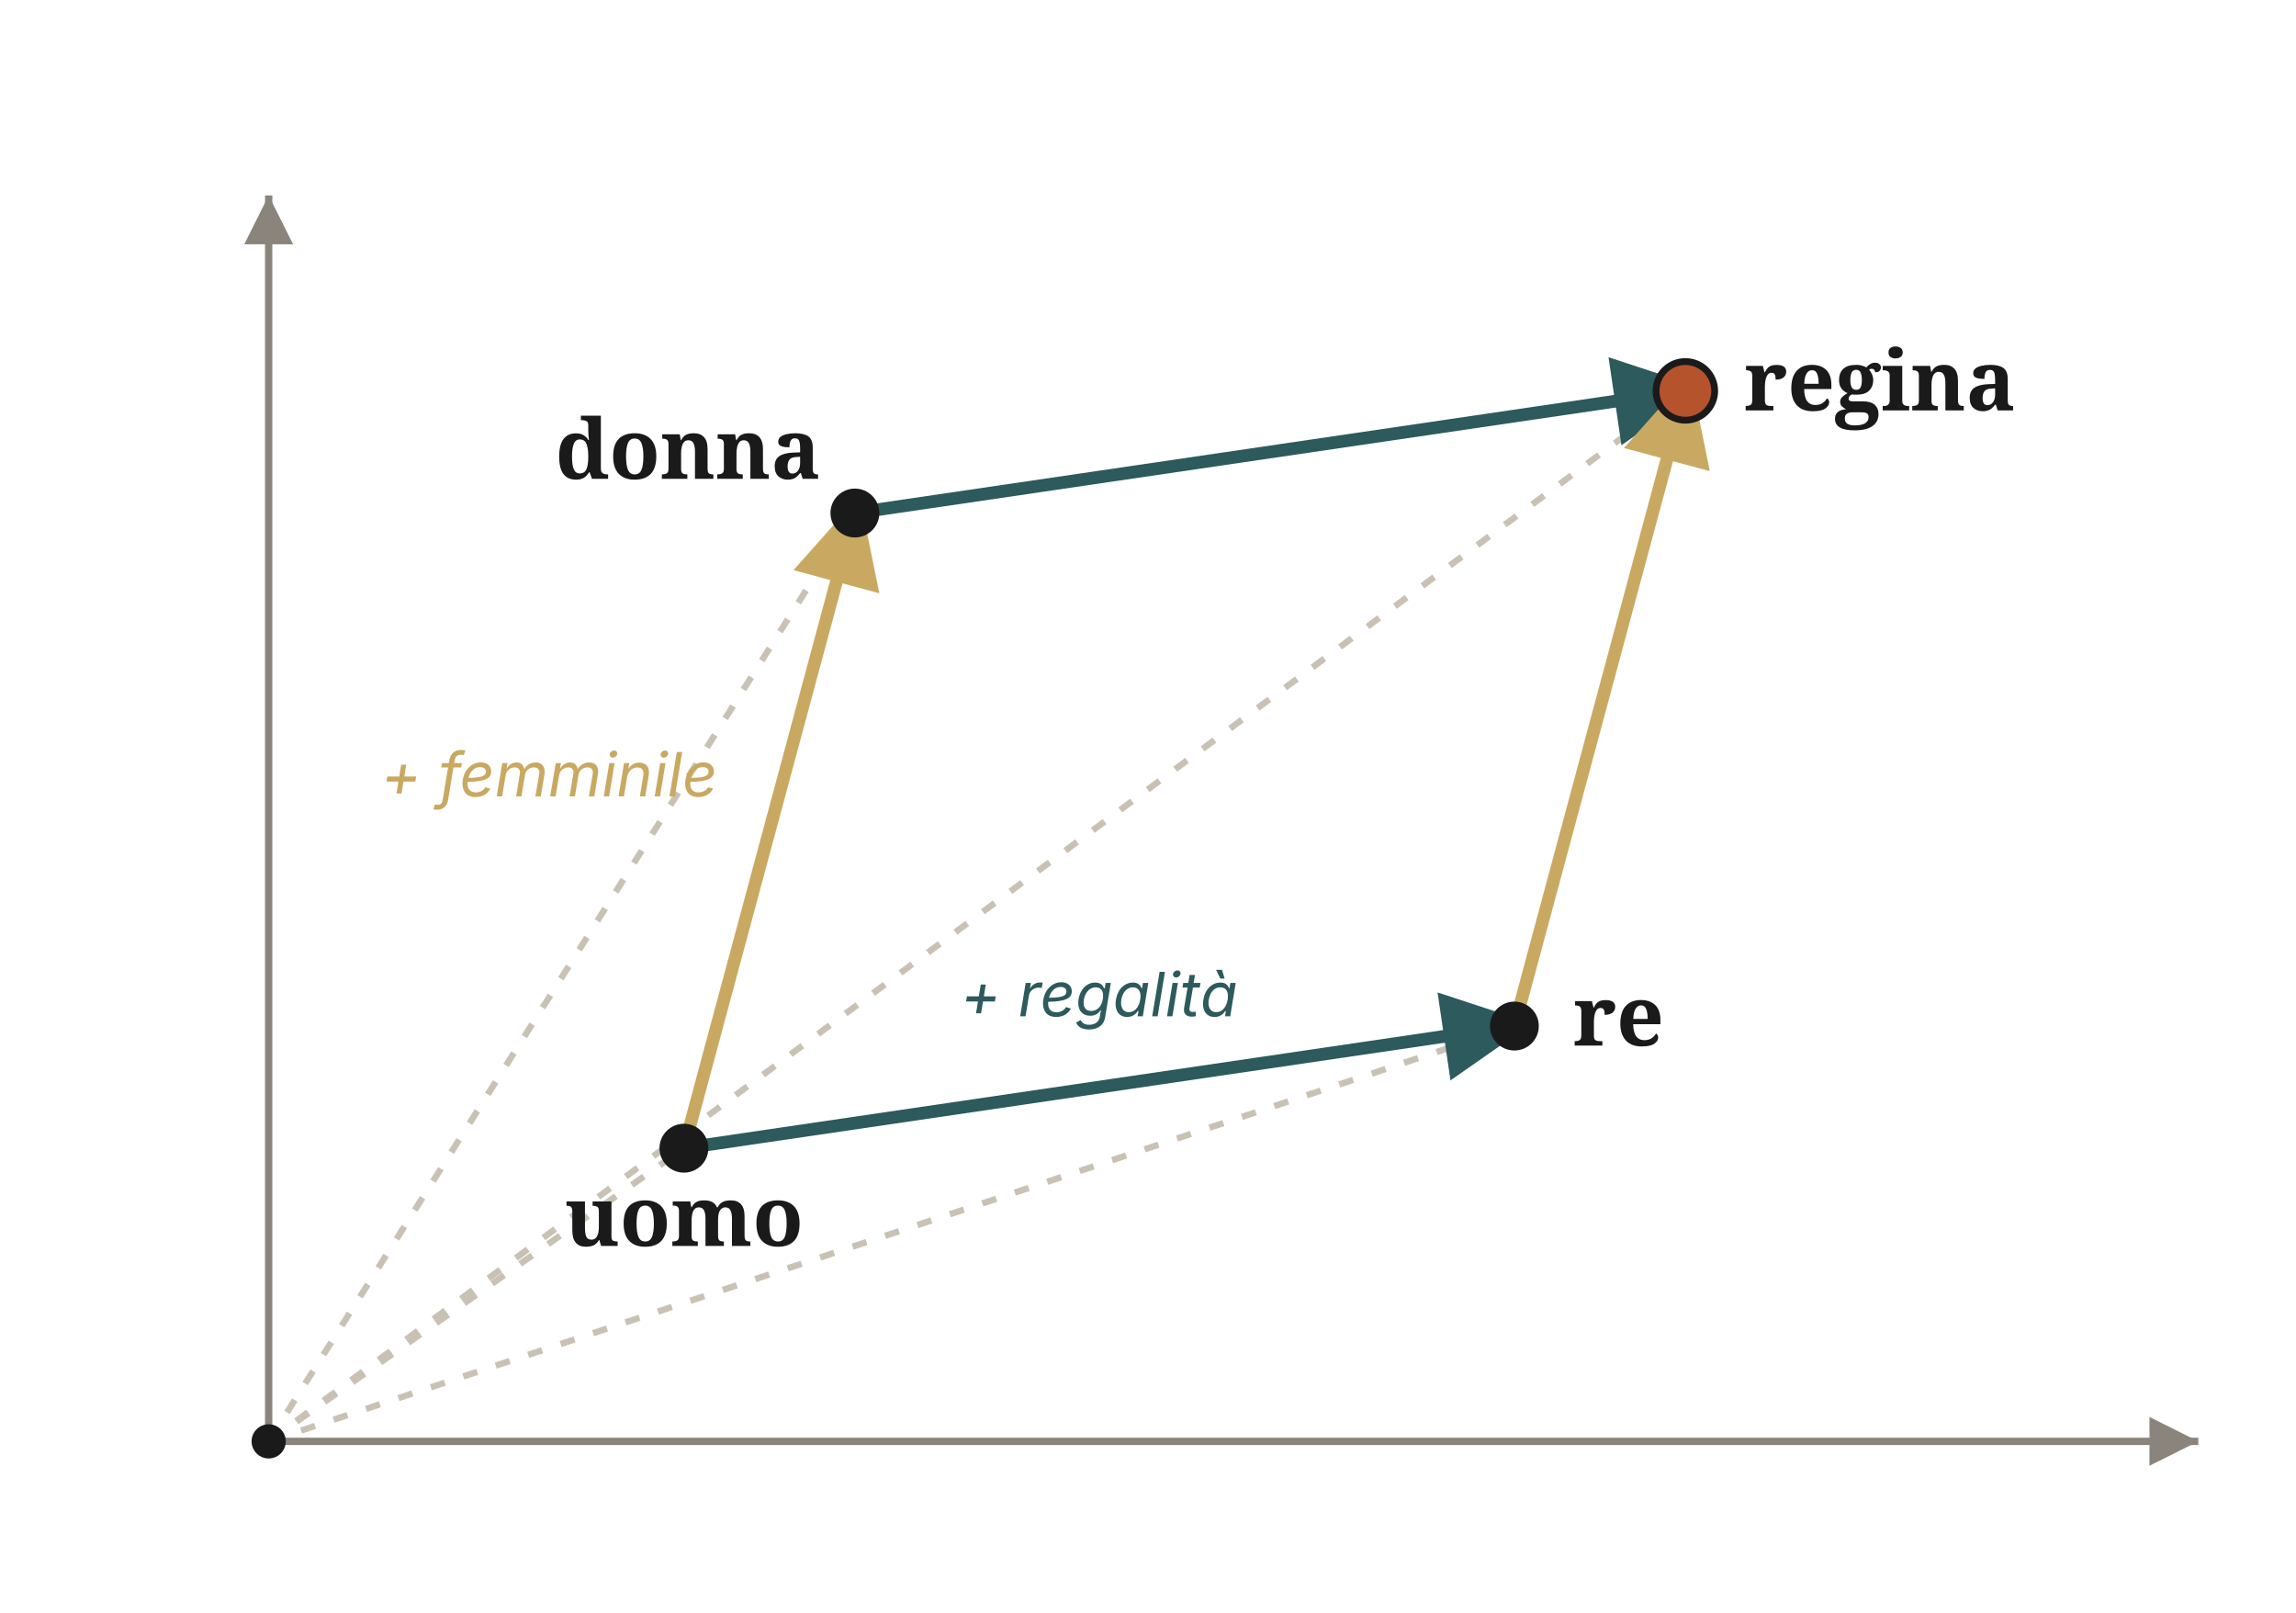
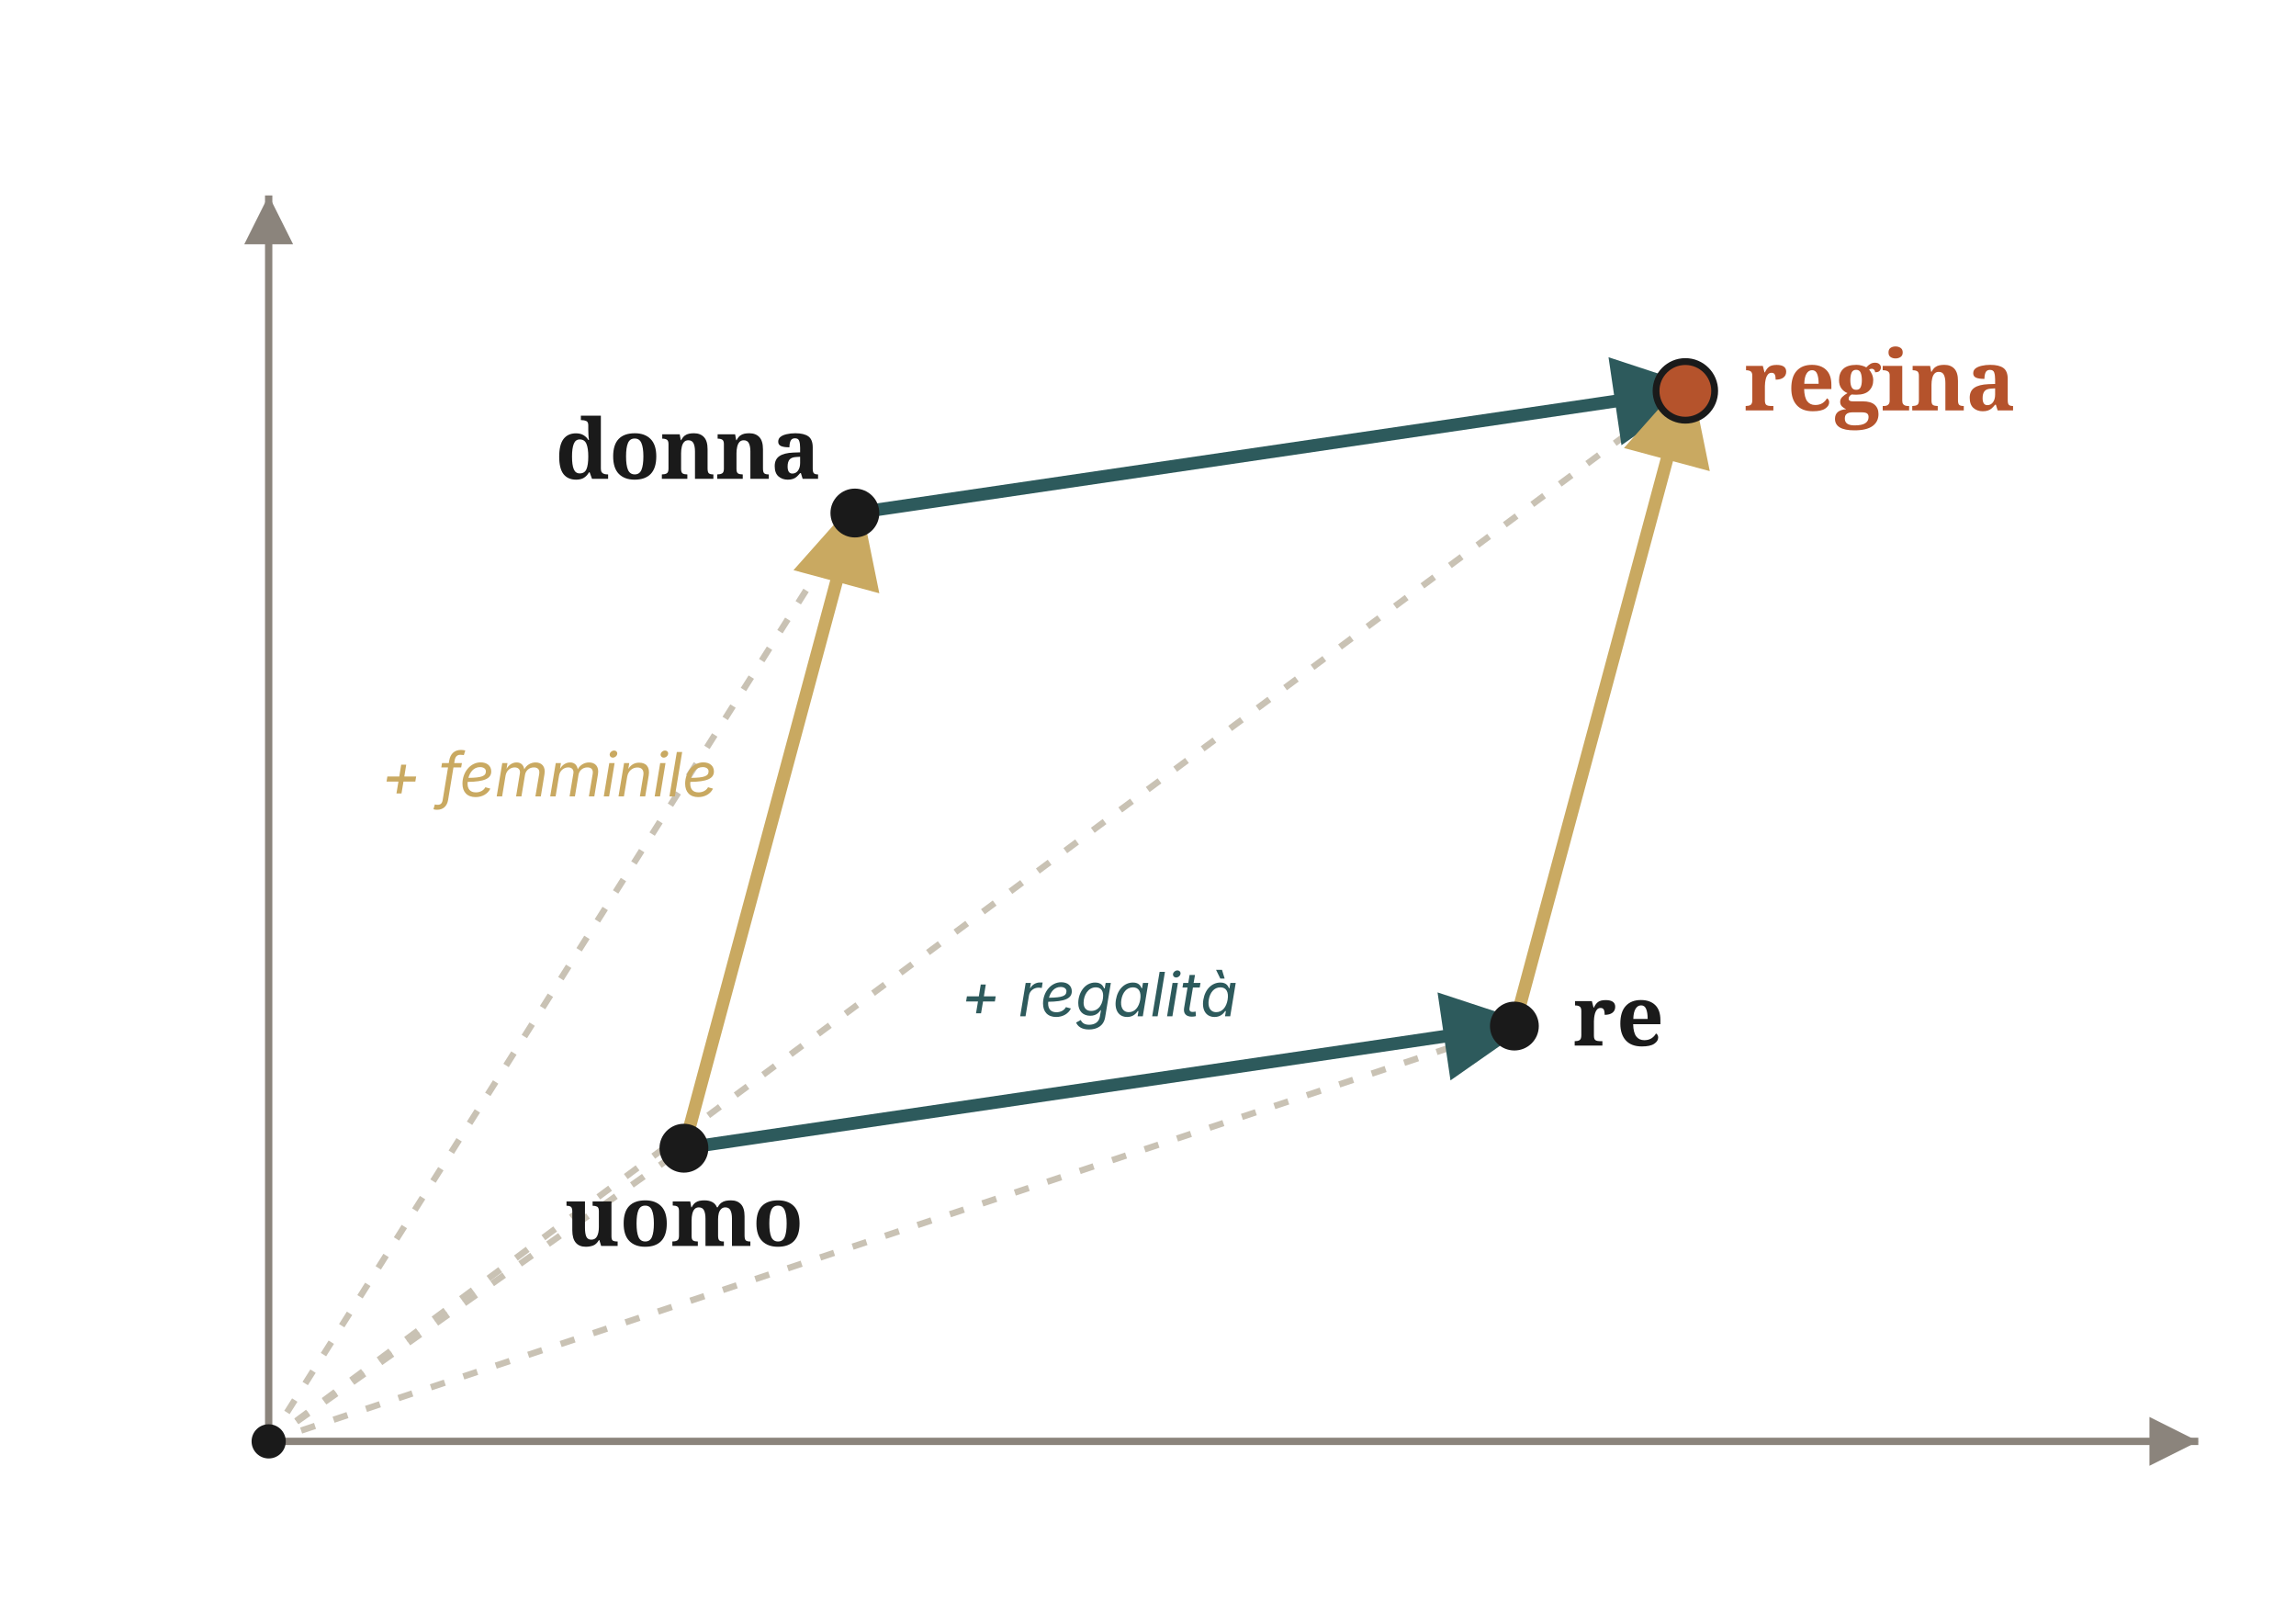
<svg xmlns="http://www.w3.org/2000/svg" viewBox="0 0 470 330" role="img" aria-label="Piano con quattro punti etichettati uomo, re, donna, regina. Le frecce che li collegano formano un parallelogramma: l'offset regalità separa uomo da re e donna da regina, l'offset femminile separa uomo da donna e re da regina.">
  <defs>
    <marker id="ah-ocra" viewBox="0 0 10 10" refX="8" refY="5" markerWidth="7" markerHeight="7" orient="auto">
      <path d="M0,0 L10,5 L0,10 z" fill="#C9A961" />
    </marker>
    <marker id="ah-teal" viewBox="0 0 10 10" refX="8" refY="5" markerWidth="7" markerHeight="7" orient="auto">
      <path d="M0,0 L10,5 L0,10 z" fill="#2D5A5C" />
    </marker>
  </defs>
  <style>
    .axis  { stroke:#8B847C; stroke-width:1.5; }
    .constr{ stroke:#C9C2B4; stroke-width:1.3; stroke-dasharray:3 4; }
    .off-o { stroke:#C9A961; stroke-width:2.6; stroke-linecap:round; }
    .off-t { stroke:#2D5A5C; stroke-width:2.6; stroke-linecap:round; }
    .lbl   { font-family:Fraunces, Georgia, serif; font-size:17px; font-weight:600; fill:#1A1A1A; }
    .ann   { font-family:Inter, system-ui, sans-serif; font-size:12.5px; font-style:italic; }
  </style>
  <line class="axis" x1="55" y1="295" x2="450" y2="295" />
  <line class="axis" x1="55" y1="295" x2="55" y2="40" />
  <polygon points="450,295 440,290 440,300" fill="#8B847C" />
  <polygon points="55,40 50,50 60,50" fill="#8B847C" />
  <line class="constr" x1="55" y1="295" x2="140" y2="235" />
  <line class="constr" x1="55" y1="295" x2="310" y2="210" />
  <line class="constr" x1="55" y1="295" x2="175" y2="105" />
  <line class="constr" x1="55" y1="295" x2="345" y2="80" />
  <line class="off-t" x1="140" y1="235" x2="310" y2="210" marker-end="url(#ah-teal)" />
  <line class="off-t" x1="175" y1="105" x2="345" y2="80" marker-end="url(#ah-teal)" />
  <line class="off-o" x1="140" y1="235" x2="175" y2="105" marker-end="url(#ah-ocra)" />
  <line class="off-o" x1="310" y1="210" x2="345" y2="80" marker-end="url(#ah-ocra)" />
  <circle cx="140" cy="235" r="5" fill="#1A1A1A" />
  <circle cx="310" cy="210" r="5" fill="#1A1A1A" />
  <circle cx="175" cy="105" r="5" fill="#1A1A1A" />
  <circle cx="345" cy="80" r="6" fill="#B5532C" stroke="#1A1A1A" stroke-width="1.4" />
  <text class="lbl" x="140" y="255" text-anchor="middle">uomo</text>
  <text class="lbl" x="322" y="214">re</text>
  <text class="lbl" x="168" y="98" text-anchor="end">donna</text>
-   <text class="lbl" x="357" y="84" fill="#B5532C">regina</text>
+   <text class="lbl" x="357" y="84" style="fill:#B5532C">regina</text>
  <text class="ann" x="78" y="163" fill="#C9A961">+ femminile</text>
  <text class="ann" x="225" y="208" text-anchor="middle" fill="#2D5A5C">+ regalità</text>
  <circle cx="55" cy="295" r="3.5" fill="#1A1A1A" />
</svg>
